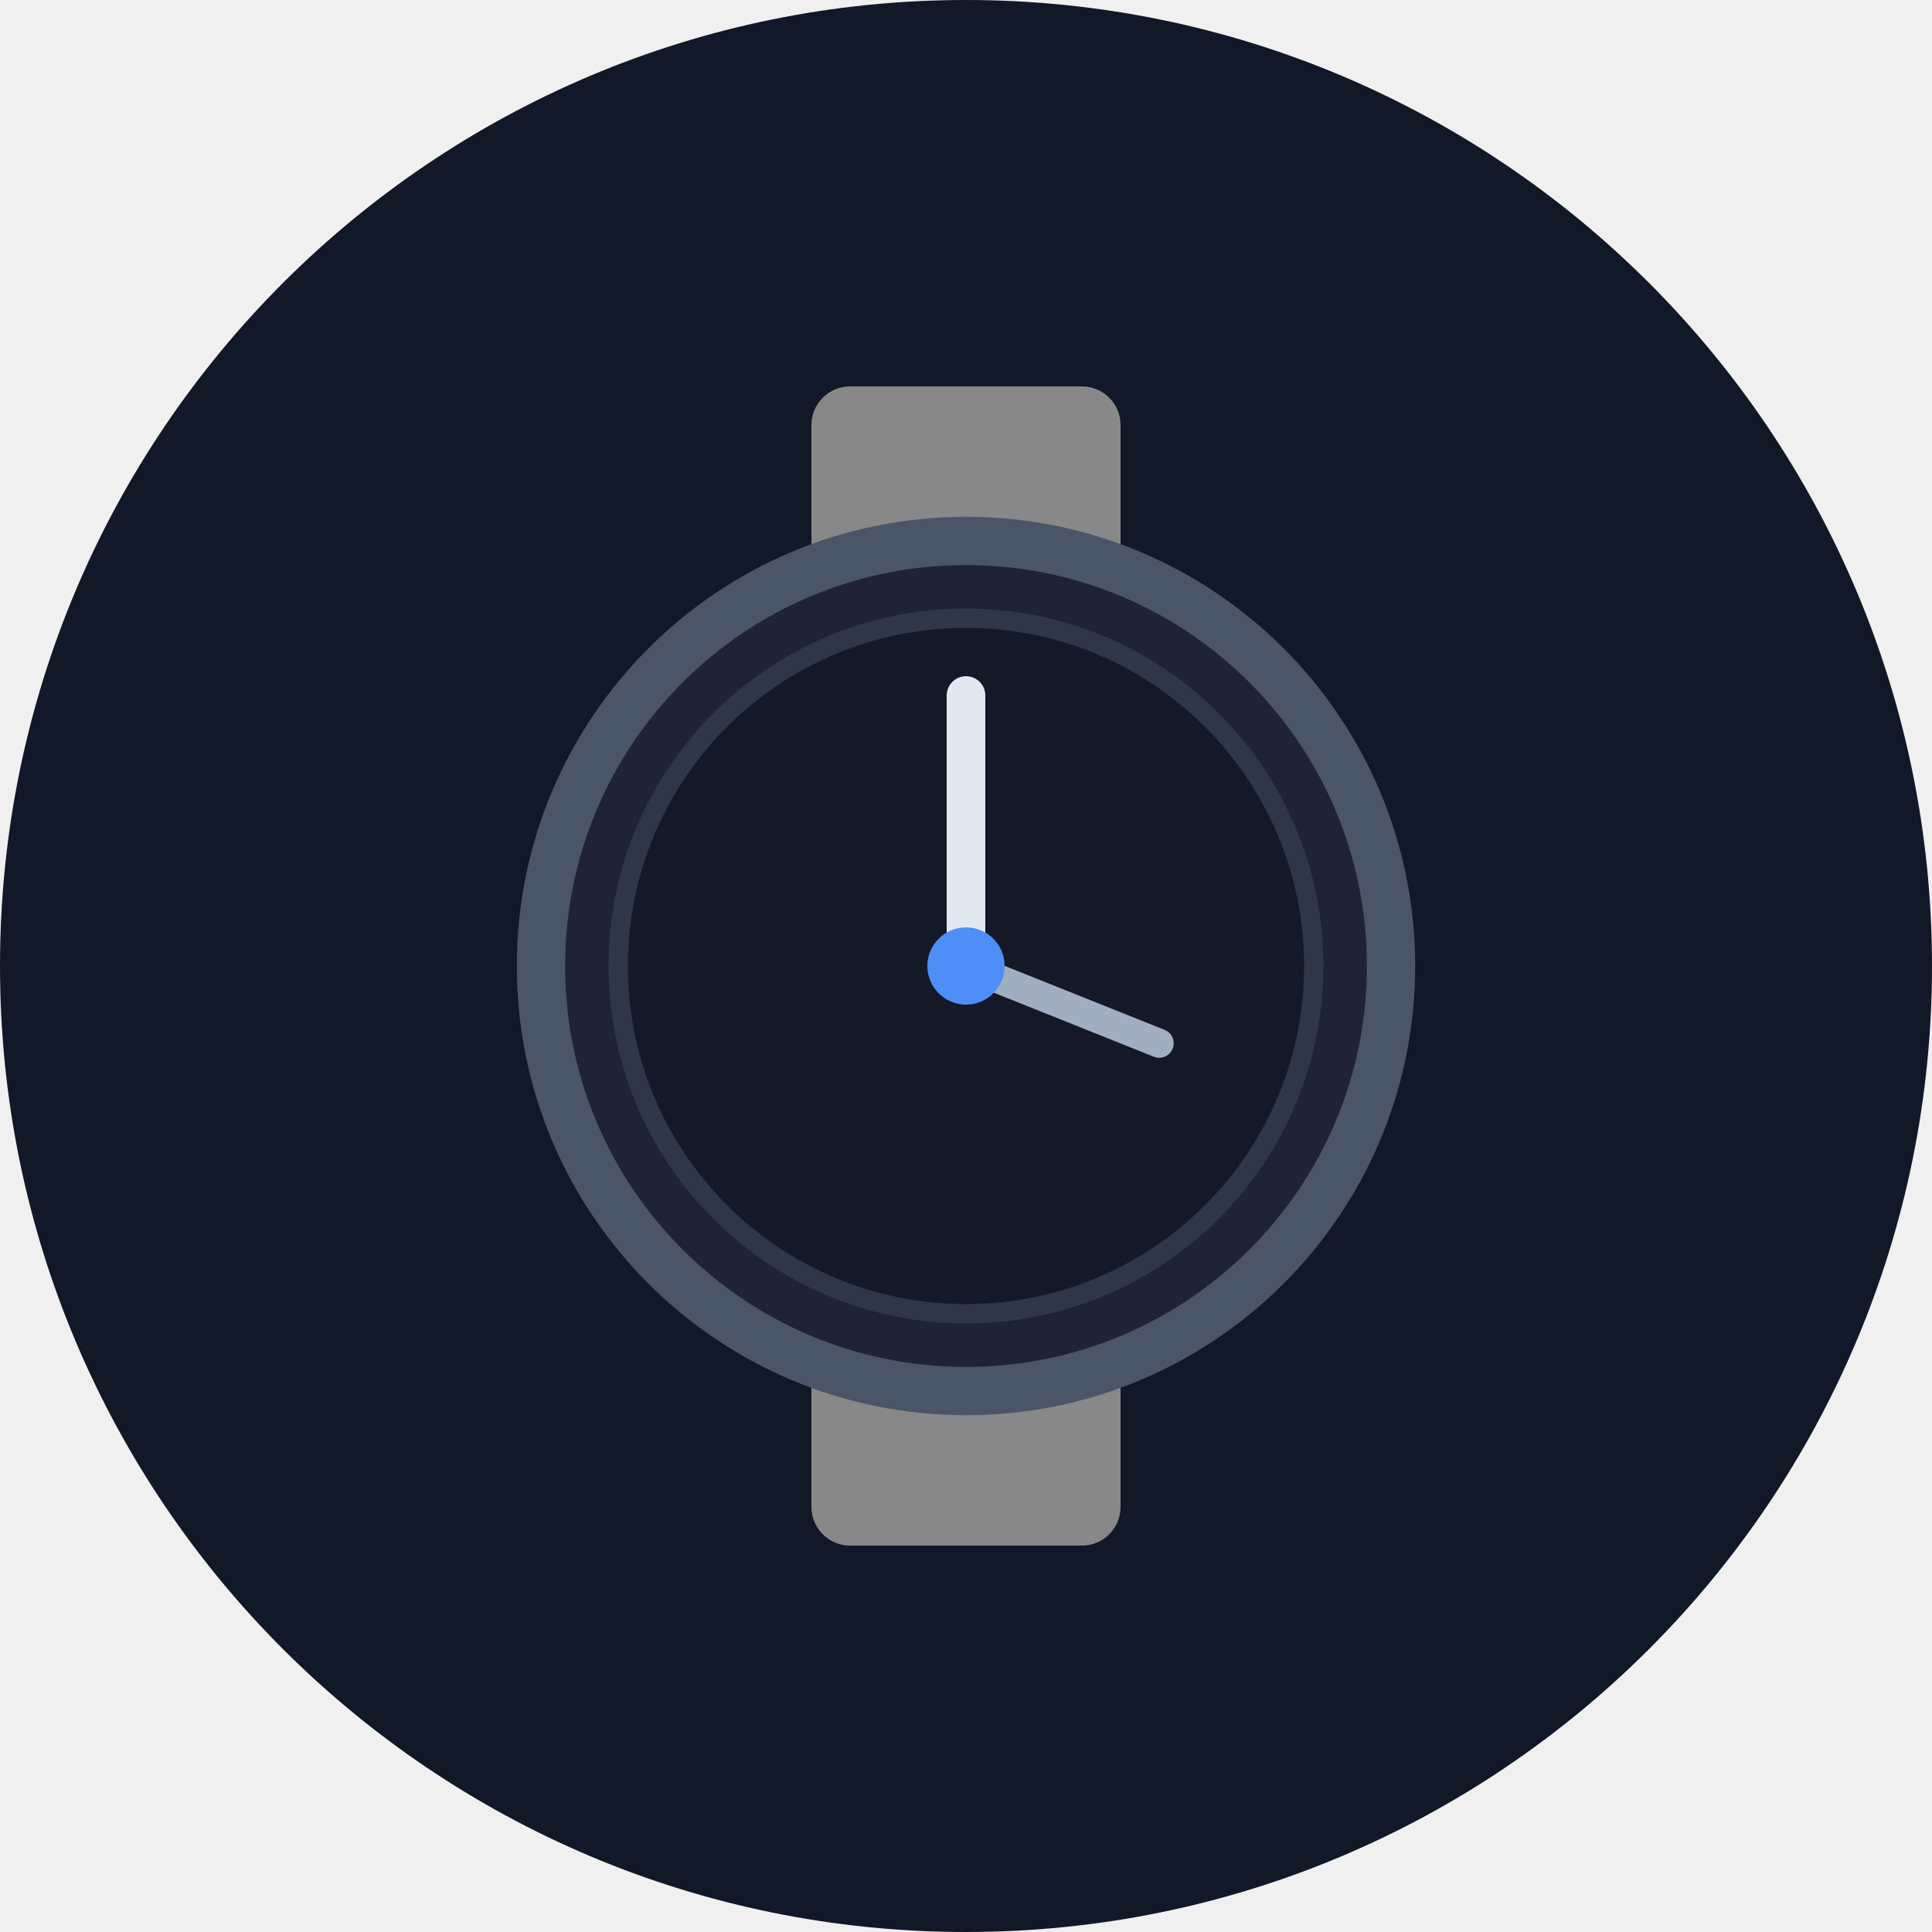
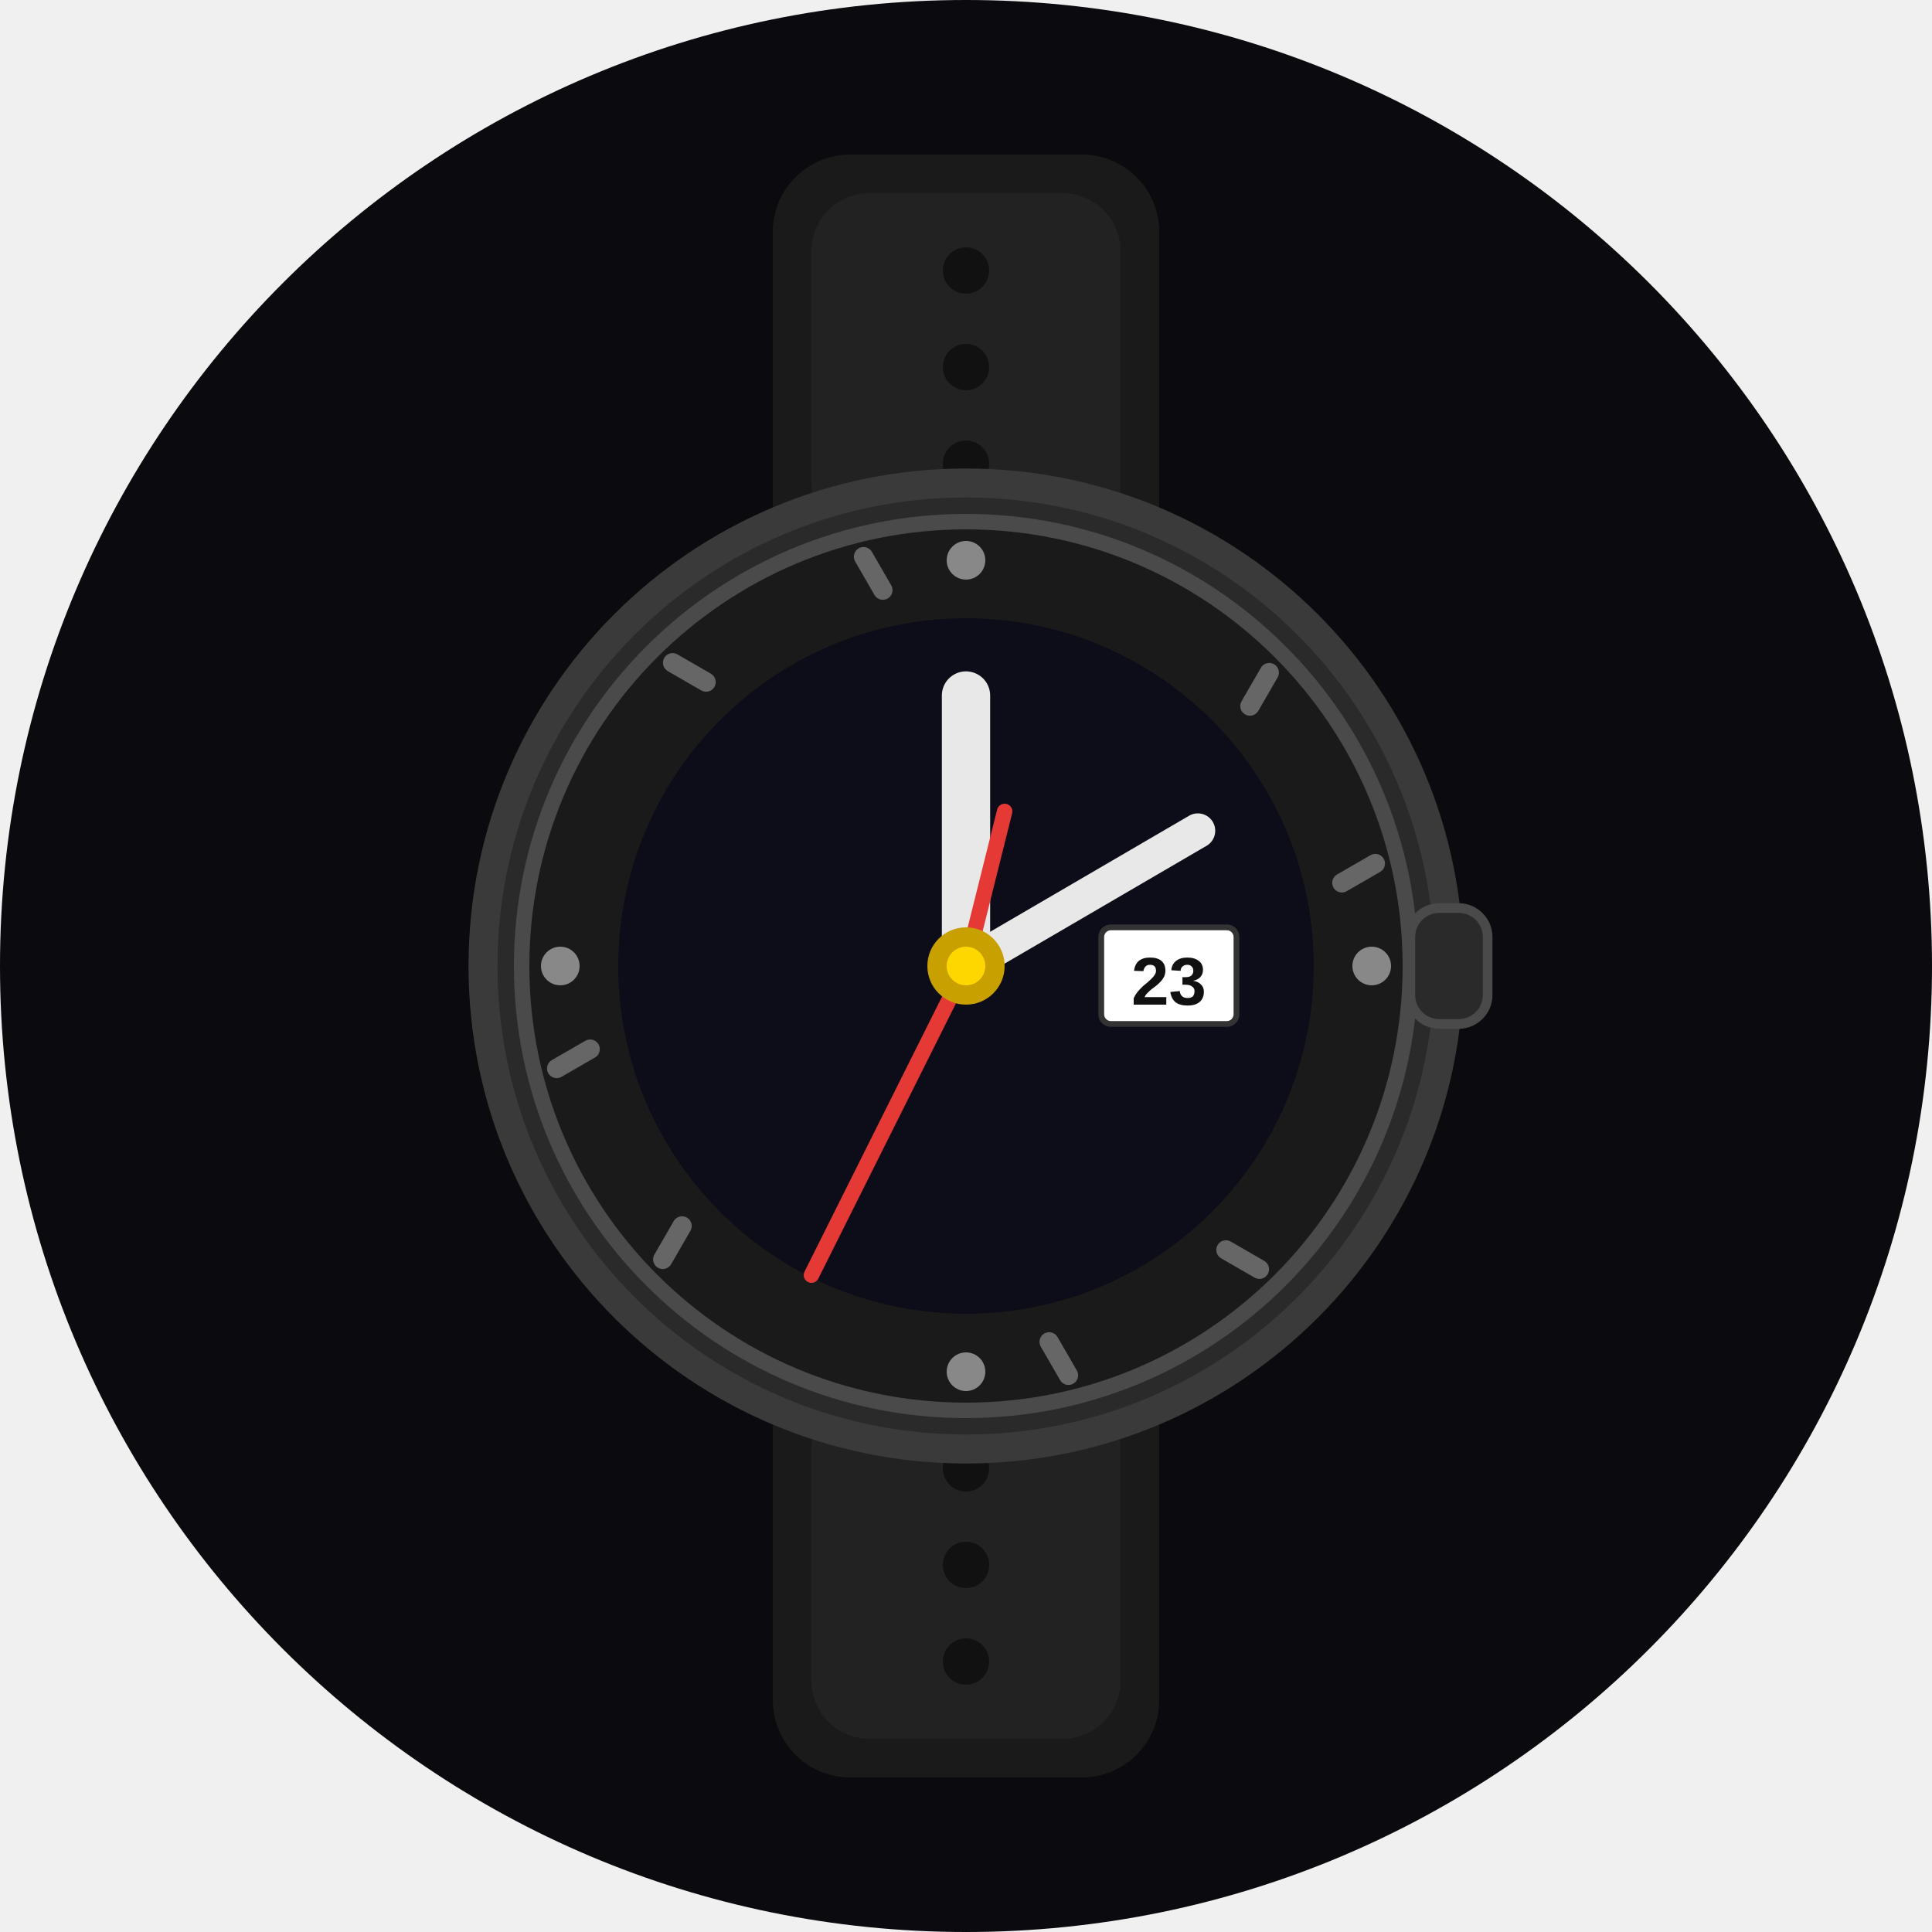
<svg xmlns="http://www.w3.org/2000/svg" viewBox="0 0 100 100">
-   <rect width="100" height="100" rx="50" fill="#111827" />
-   <rect x="42" y="20" width="16" height="12" rx="2" fill="#888" />
-   <rect x="42" y="68" width="16" height="12" rx="2" fill="#888" />
-   <circle cx="50" cy="50" r="22" fill="#1e2336" stroke="#4a5568" stroke-width="2.5" />
-   <circle cx="50" cy="50" r="18" fill="#141927" stroke="#2d3748" stroke-width="1" />
-   <line x1="50" y1="50" x2="50" y2="36" stroke="#e2e8f0" stroke-width="2" stroke-linecap="round" />
-   <line x1="50" y1="50" x2="60" y2="54" stroke="#a0aec0" stroke-width="1.5" stroke-linecap="round" />
-   <circle cx="50" cy="50" r="2" fill="#4f8ef7" />
+   <rect width="100" height="100" rx="50" fill="#0a0a0f" />
+   <rect x="40" y="8" width="20" height="22" rx="4" fill="#1a1a1a" />
+   <rect x="42" y="10" width="16" height="18" rx="3" fill="#222" />
+   <circle cx="50" cy="14" r="1.2" fill="#111" />
+   <circle cx="50" cy="19" r="1.2" fill="#111" />
+   <circle cx="50" cy="24" r="1.2" fill="#111" />
+   <rect x="40" y="70" width="20" height="22" rx="4" fill="#1a1a1a" />
+   <rect x="42" y="72" width="16" height="18" rx="3" fill="#222" />
+   <circle cx="50" cy="76" r="1.2" fill="#111" />
+   <circle cx="50" cy="81" r="1.2" fill="#111" />
+   <circle cx="50" cy="86" r="1.2" fill="#111" />
+   <circle cx="50" cy="50" r="25" fill="#2a2a2a" stroke="#3a3a3a" stroke-width="1.5" />
+   <circle cx="50" cy="50" r="23" fill="#1a1a1a" stroke="#4a4a4a" stroke-width="0.8" />
+   <circle cx="50" cy="29" r="1" fill="#888" />
+   <circle cx="50" cy="71" r="1" fill="#888" />
+   <circle cx="29" cy="50" r="1" fill="#888" />
+   <circle cx="71" cy="50" r="1" fill="#888" />
+   <rect x="55.5" y="28.5" width="1" height="3" rx="0.5" fill="#666" transform="rotate(30 50 50)" />
+   <rect x="55.5" y="28.5" width="1" height="3" rx="0.5" fill="#666" transform="rotate(60 50 50)" />
+   <rect x="55.5" y="28.5" width="1" height="3" rx="0.5" fill="#666" transform="rotate(120 50 50)" />
+   <rect x="55.5" y="28.5" width="1" height="3" rx="0.5" fill="#666" transform="rotate(150 50 50)" />
+   <rect x="55.5" y="28.5" width="1" height="3" rx="0.5" fill="#666" transform="rotate(210 50 50)" />
+   <rect x="55.5" y="28.5" width="1" height="3" rx="0.5" fill="#666" transform="rotate(240 50 50)" />
+   <rect x="55.5" y="28.5" width="1" height="3" rx="0.5" fill="#666" transform="rotate(300 50 50)" />
+   <rect x="55.5" y="28.5" width="1" height="3" rx="0.5" fill="#666" transform="rotate(330 50 50)" />
+   <circle cx="50" cy="50" r="18" fill="#0d0d1a" />
+   <rect x="57" y="48" width="7" height="5" rx="0.5" fill="#fff" stroke="#333" stroke-width="0.3" />
+   <text x="60.5" y="52" font-family="Arial" font-size="3.5" fill="#111" text-anchor="middle" font-weight="bold">23</text>
+   <line x1="50" y1="50" x2="50" y2="36" stroke="#e8e8e8" stroke-width="2.5" stroke-linecap="round" />
+   <line x1="50" y1="50" x2="62" y2="43" stroke="#e8e8e8" stroke-width="1.8" stroke-linecap="round" />
+   <line x1="50" y1="50" x2="42" y2="66" stroke="#e53935" stroke-width="0.8" stroke-linecap="round" />
+   <line x1="50" y1="50" x2="52" y2="42" stroke="#e53935" stroke-width="0.8" stroke-linecap="round" />
+   <circle cx="50" cy="50" r="2" fill="#c8a000" />
+   <circle cx="50" cy="50" r="1" fill="#ffd700" />
+   <rect x="73" y="47" width="4" height="6" rx="1.5" fill="#2a2a2a" stroke="#4a4a4a" stroke-width="0.5" />
</svg>
